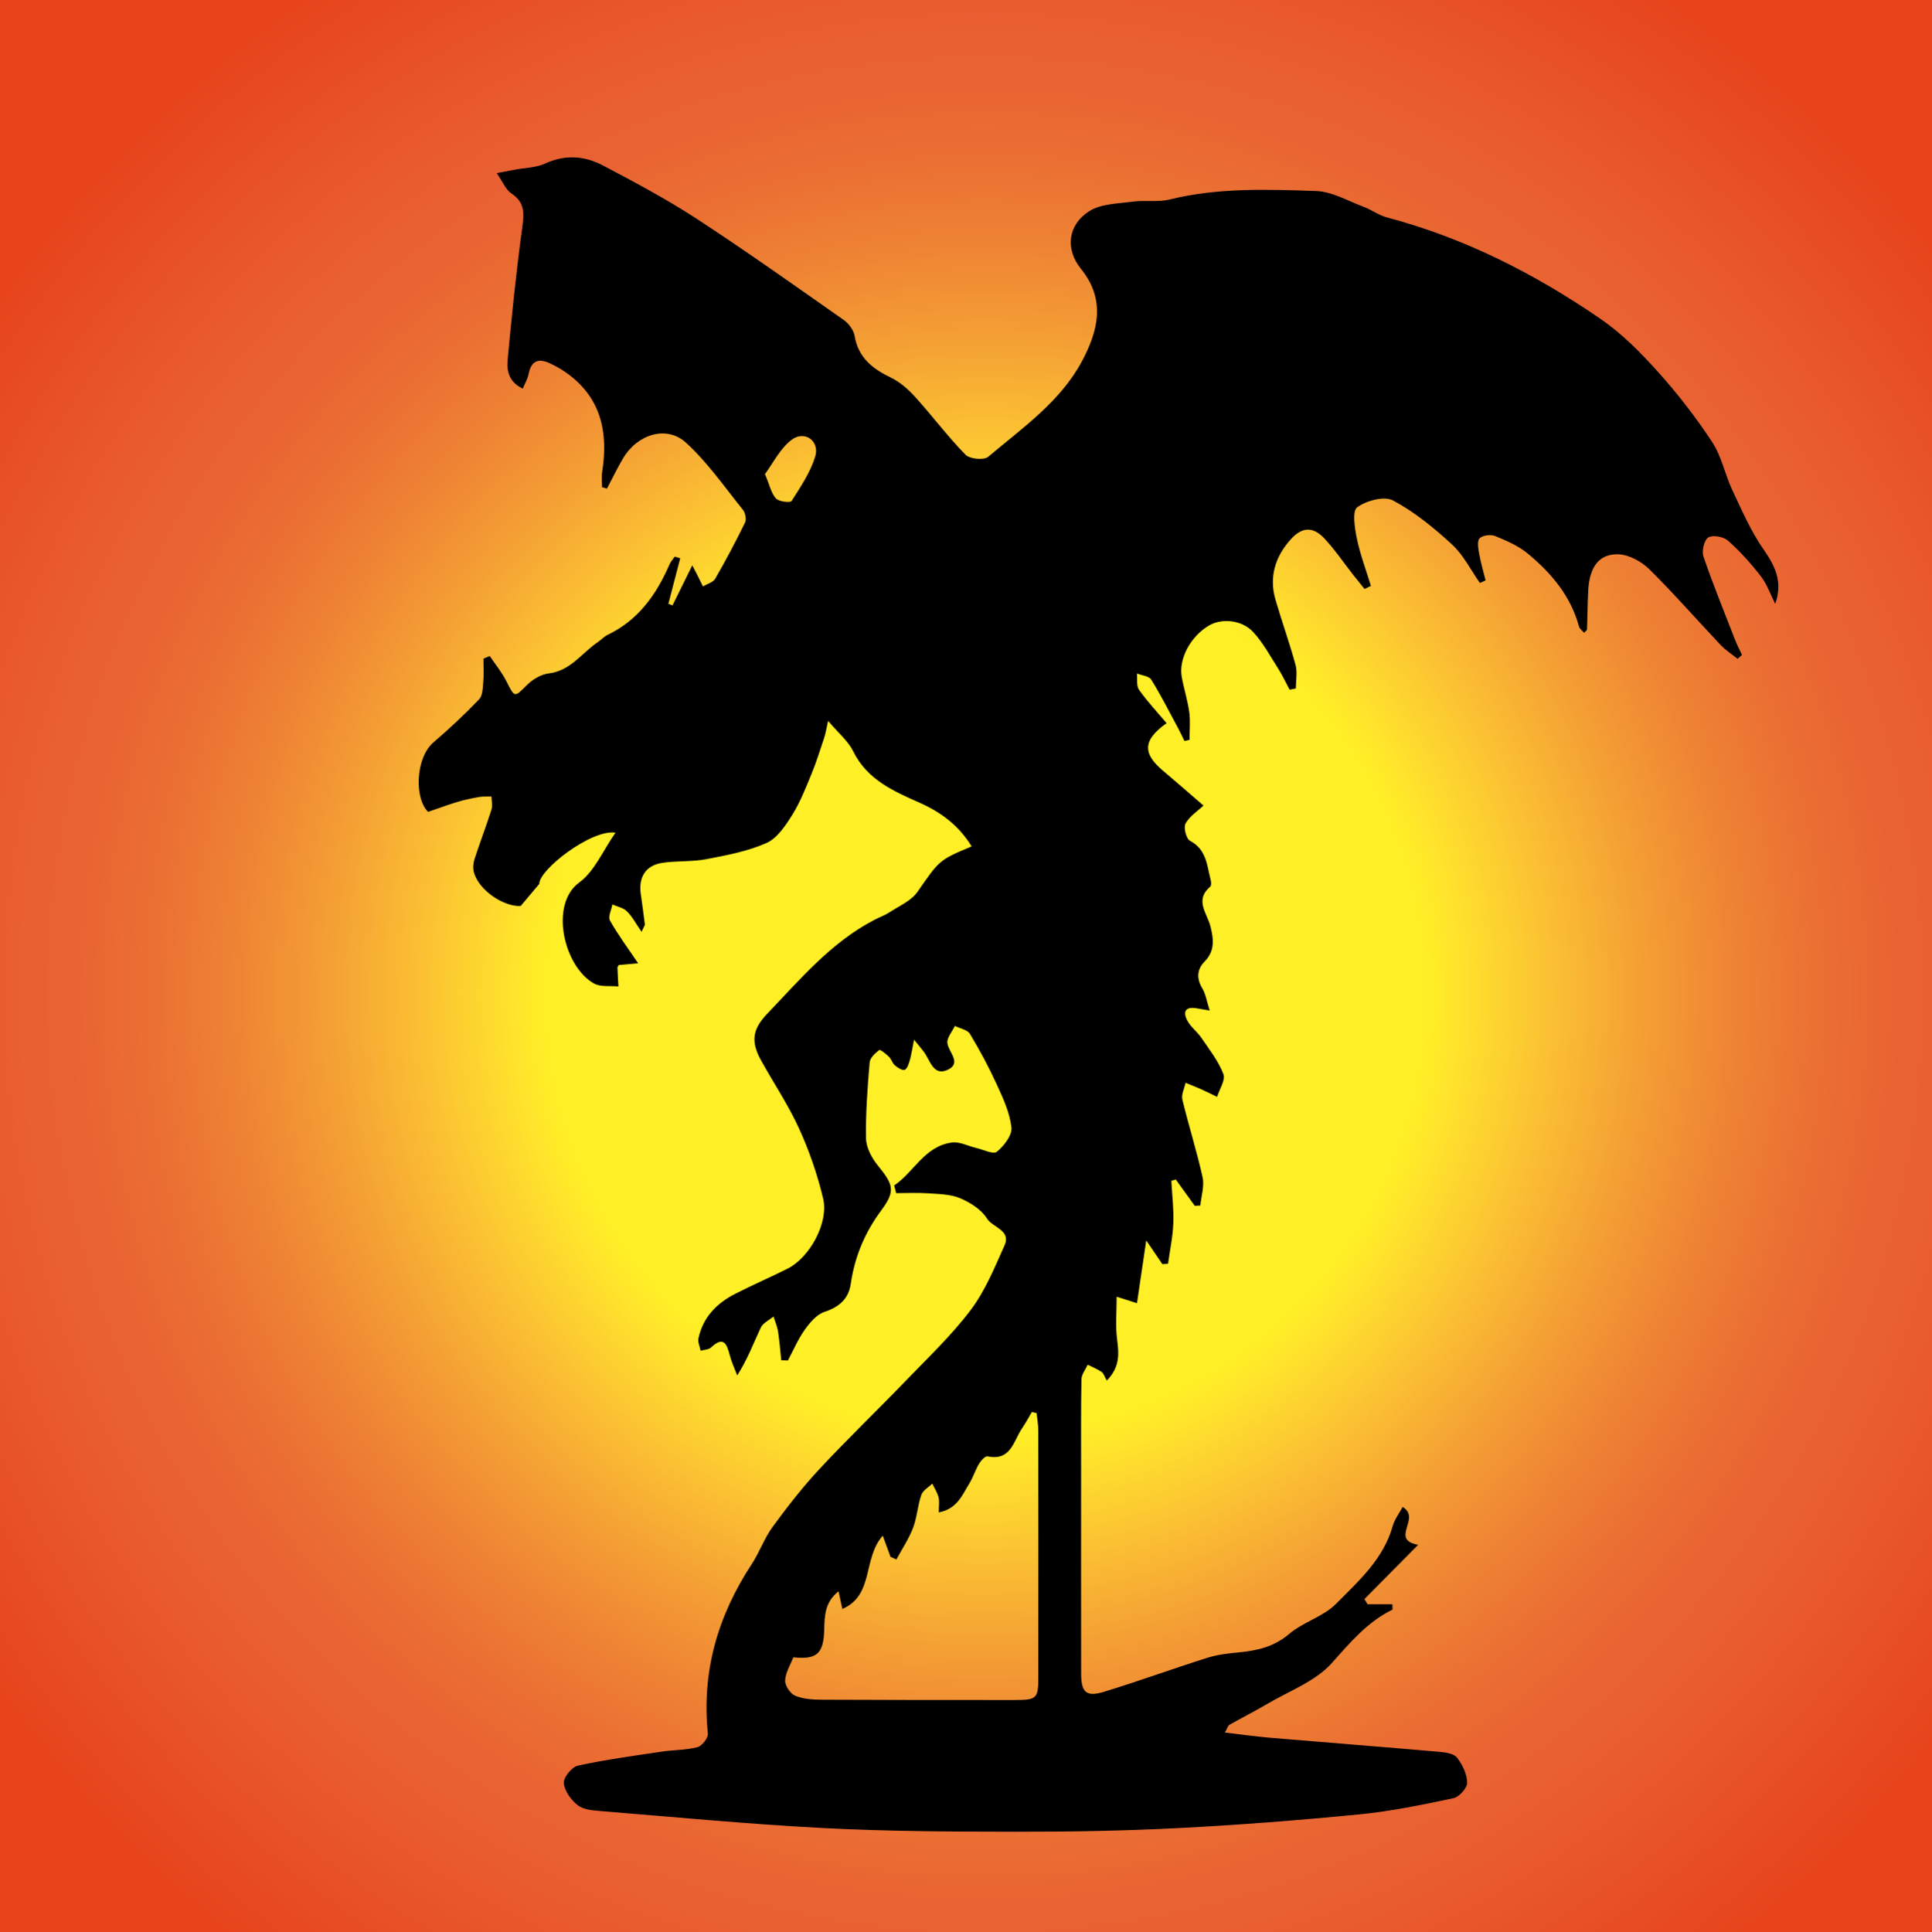
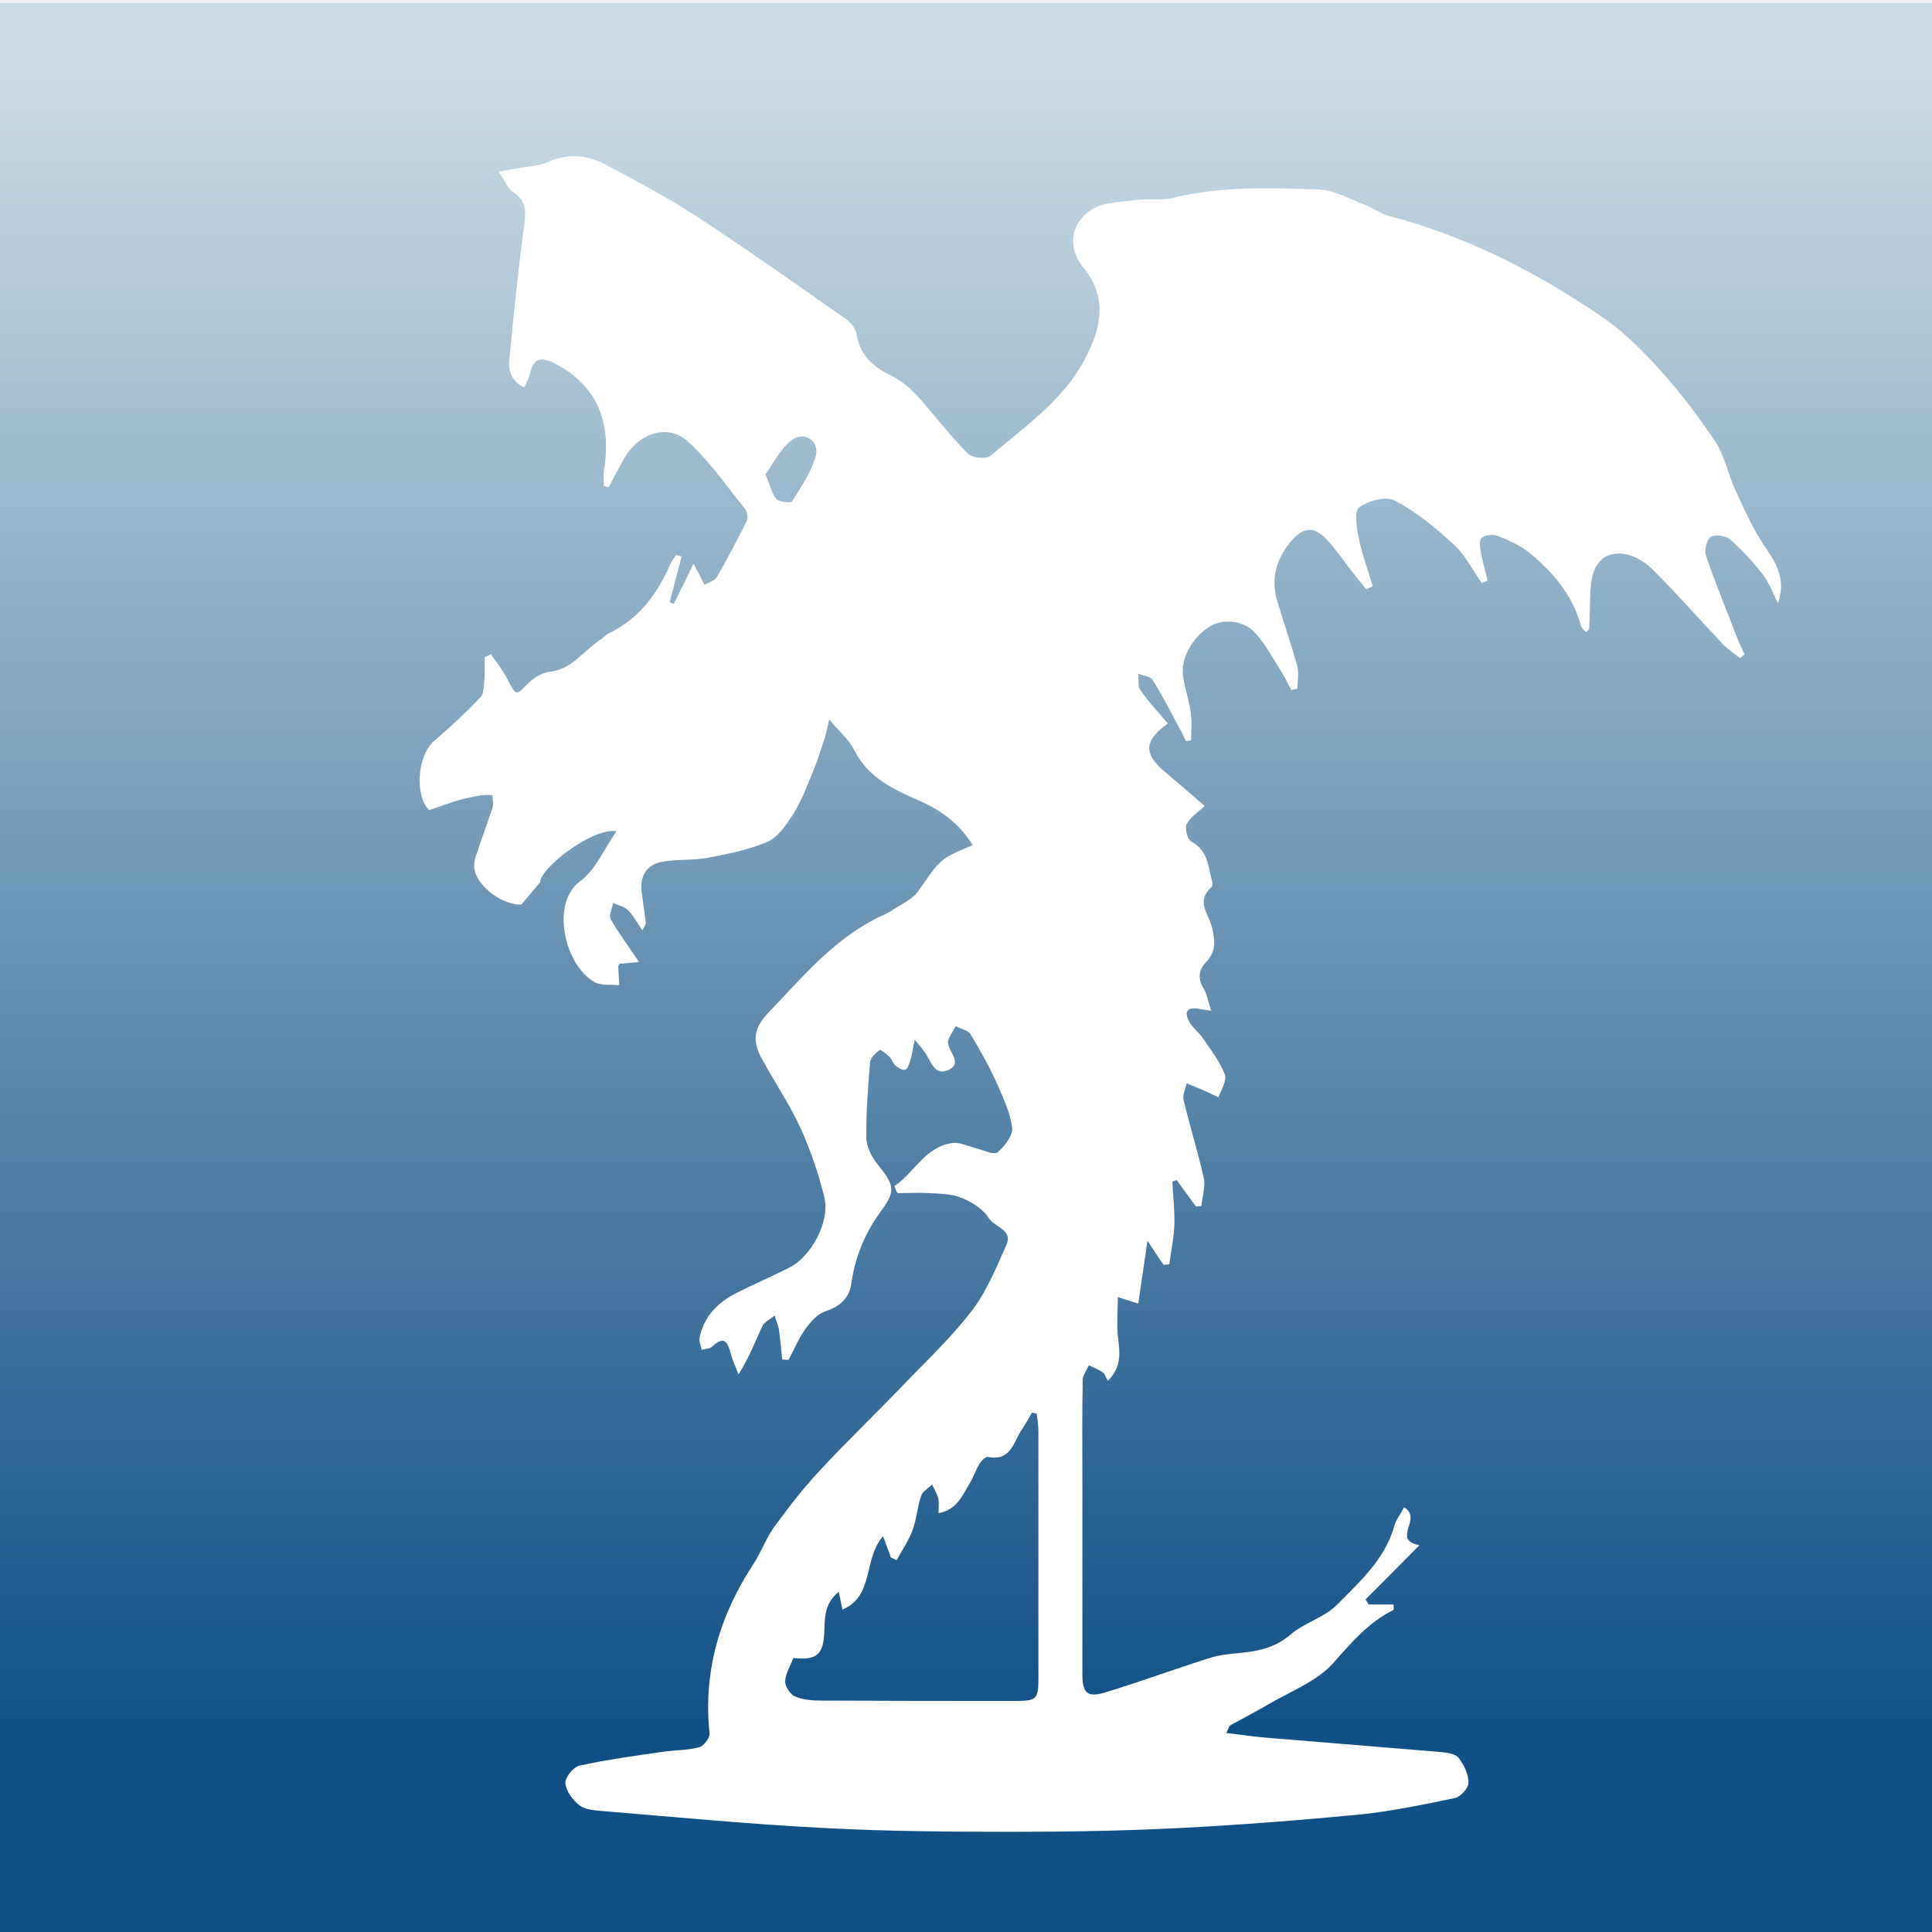
- <svg xmlns="http://www.w3.org/2000/svg" version="1.1" id="Слой_1" x="0px" y="0px" viewBox="0 0 566.93 566.93" style="enable-background:new 0 0 566.93 566.93;" xml:space="preserve">
+ <svg xmlns="http://www.w3.org/2000/svg" version="1.1" id="Слой_1" x="0px" y="0px" viewBox="0 0 566.9 566.9" style="enable-background:new 0 0 566.9 566.9;" xml:space="preserve">
  <style type="text/css">
	.st0{fill:url(#SVGID_1_);}
+ 	.st1{fill:#FFFFFF;}
</style>
+   <linearGradient id="SVGID_1_" gradientUnits="userSpaceOnUse" x1="283.45" y1="8.995117e-02" x2="283.45" y2="566.99" gradientTransform="matrix(1 0 0 -1 0 567.89)">
+     <stop offset="0.106" style="stop-color:#115086" />
+     <stop offset="0.967" style="stop-color:#CADCE6" />
+   </linearGradient>
+   <rect y="0.9" class="st0" width="566.9" height="566.9" />
  <g>
-     <radialGradient id="SVGID_1_" cx="289.227" cy="291.943" r="353.873" gradientUnits="userSpaceOnUse">
-       <stop offset="0.366" style="stop-color:#FFEF26" />
-       <stop offset="0.393" style="stop-color:#FFE32C" />
-       <stop offset="0.469" style="stop-color:#FBC033" />
-       <stop offset="0.544" style="stop-color:#F4A034" />
-       <stop offset="0.617" style="stop-color:#EF8534" />
-       <stop offset="0.687" style="stop-color:#EB7133" />
-       <stop offset="0.751" style="stop-color:#E96432" />
-       <stop offset="0.807" style="stop-color:#E95F32" />
-       <stop offset="1" style="stop-color:#E7441C" />
-     </radialGradient>
-     <rect x="-16.77" y="-104.06" class="st0" width="612" height="792" />
-   </g>
-   <g>
-     <path d="M262.49,348.02c5.87-4,8.95-11.59,17-12.63c2.24-0.29,4.69,1.05,7.06,1.6c2.08,0.48,5.05,1.98,6.08,1.13   c2.09-1.71,4.54-4.86,4.29-7.13c-0.47-4.33-2.46-8.6-4.32-12.66c-2.32-5.08-4.97-10.03-7.86-14.81c-0.74-1.23-2.91-1.59-4.43-2.35   c-0.79,1.71-2.44,3.56-2.19,5.11c0.42,2.68,4.2,5.76,0.19,7.72c-4.31,2.11-5.23-2.71-7.1-5.22c-0.64-0.86-1.34-1.67-2.88-3.56   c-0.57,2.82-0.8,4.49-1.27,6.1c-0.3,1.02-0.79,2.54-1.51,2.74c-0.78,0.22-2.06-0.65-2.87-1.34c-0.73-0.62-0.99-1.78-1.69-2.46   c-0.87-0.85-2.59-2.24-2.88-2.01c-1.2,0.92-2.71,2.31-2.82,3.63c-0.62,7.43-1.2,14.9-1.06,22.33c0.05,2.69,1.68,5.73,3.45,7.91   c4.63,5.7,5.25,7.5,1,13.23c-4.82,6.5-7.77,13.56-8.93,21.52c-0.64,4.4-3.36,6.82-7.72,8.25c-2.28,0.75-4.29,3.14-5.79,5.25   c-1.98,2.77-3.33,5.99-4.95,9.02c-0.65-0.03-1.3-0.05-1.95-0.08c-0.3-2.83-0.51-5.67-0.95-8.47c-0.23-1.49-0.87-2.91-1.32-4.36   c-1.28,1.07-3.09,1.89-3.74,3.26c-2.1,4.45-3.78,9.1-6.91,14.03c-0.74-1.96-1.66-3.88-2.19-5.9c-0.86-3.33-1.79-5.77-5.5-2.3   c-0.7,0.66-2.03,0.65-3.06,0.95c-0.23-1.23-0.88-2.54-0.63-3.66c1.32-6.17,5.36-10.28,10.8-13.05c5.06-2.58,10.28-4.84,15.36-7.38   c6.47-3.24,12.13-13.47,10.44-20.59c-1.67-7.05-4.09-14.03-7.1-20.62c-3.17-6.94-7.49-13.34-11.18-20.04   c-3.02-5.48-2.42-9.11,1.84-13.56c9.69-10.11,18.73-20.95,31.47-27.58c1.46-0.76,3.05-1.31,4.41-2.2c2.84-1.87,6.37-3.35,8.21-5.97   c6.42-9.19,6.19-9.35,15.94-13.39c-3.71-6.13-9.03-10.07-15.31-12.85c-7.76-3.44-15.4-6.79-19.49-15.14   c-1.46-2.97-4.29-5.27-7.33-8.86c-0.58,2.55-0.76,3.77-1.14,4.92c-1.2,3.6-2.33,7.25-3.78,10.75c-1.68,4.08-3.31,8.26-5.64,11.97   c-1.97,3.14-4.41,6.82-7.55,8.21c-5.51,2.44-11.66,3.6-17.65,4.74c-4.24,0.81-8.7,0.43-12.97,1.09c-4.84,0.75-6.97,4.21-6.27,9.11   c0.42,2.97,0.83,5.95,1.2,8.93c0.03,0.28-0.25,0.59-0.97,2.18c-1.66-2.39-2.73-4.46-4.3-6.01c-1.05-1.04-2.82-1.37-4.26-2.01   c-0.29,1.6-1.34,3.62-0.72,4.71c2.31,4.12,5.16,7.93,8.28,12.57c-2.04,0.18-3.83,0.34-5.67,0.5c-0.12,0.21-0.41,0.49-0.4,0.76   c0.06,1.85,0.18,3.69,0.28,5.54c-2.43-0.26-5.26,0.21-7.21-0.89c-8.89-5.04-13.04-23.24-4.32-29.61   c4.53-3.31,7.01-9.44,10.67-14.65c-7.05-1.09-22.52,10.93-22.36,15.02c-2.11,2.51-3.57,4.24-5.47,6.5   c-4.9,0.28-12.27-4.53-13.73-9.86c-0.33-1.2-0.22-2.69,0.17-3.88c1.58-4.87,3.42-9.66,4.98-14.54c0.37-1.16,0.03-2.55,0.01-3.84   c-1.2,0.03-2.42-0.09-3.59,0.12c-2.13,0.37-4.26,0.81-6.34,1.43c-2.7,0.8-5.33,1.8-8.68,2.94c-4.11-4.02-3.67-15.91,1.58-20.41   c4.66-3.99,9.15-8.2,13.39-12.62c1.06-1.11,1.08-3.38,1.23-5.15c0.2-2.25,0.05-4.53,0.05-6.8c0.62-0.25,1.23-0.51,1.85-0.76   c1.63,2.42,3.51,4.7,4.82,7.28c2.56,5.04,2.36,4.94,6.18,1.15c1.64-1.63,4.11-3.07,6.35-3.34c6.42-0.77,9.69-6.05,14.41-9.21   c0.97-0.65,1.78-1.59,2.81-2.09c9.04-4.31,14.36-11.86,18.21-20.72c0.36-0.82,1.01-1.51,1.52-2.27c0.54,0.16,1.07,0.32,1.61,0.49   c-1.16,4.46-2.31,8.91-3.47,13.37c0.4,0.16,0.8,0.31,1.21,0.47c1.79-3.63,3.57-7.25,5.8-11.76c0.9,1.73,1.19,2.27,1.47,2.82   c0.56,1.12,1.11,2.24,1.66,3.36c1.23-0.73,2.97-1.17,3.6-2.25c3.11-5.39,6.03-10.89,8.76-16.49c0.46-0.95,0.09-2.86-0.62-3.74   c-5.42-6.72-10.41-13.96-16.73-19.72c-5.68-5.18-14.23-2.48-18.42,4.55c-1.72,2.89-3.18,5.95-4.76,8.93   c-0.48-0.13-0.97-0.26-1.45-0.39c0-1.48-0.2-2.99,0.03-4.43c1.85-11.74-0.29-22-10.65-29.27c-1.49-1.04-3.11-1.94-4.76-2.71   c-3.31-1.53-5.44-0.66-6.17,3.15c-0.27,1.4-1.05,2.7-1.71,4.31c-4.1-1.9-4.76-5.24-4.45-8.52c1.21-12.78,2.48-25.56,4.22-38.27   c0.59-4.29,1.08-7.75-3.15-10.53c-1.64-1.08-2.49-3.36-4.29-5.95c2.43-0.45,3.95-0.73,5.46-1.02c2.95-0.56,6.15-0.57,8.79-1.79   c5.87-2.71,11.57-2.25,16.92,0.56c9.31,4.9,18.65,9.86,27.45,15.6c14.65,9.56,28.93,19.71,43.26,29.76   c1.47,1.03,2.9,2.95,3.19,4.66c1.08,6.38,5.2,9.63,10.62,12.25c2.7,1.3,5.15,3.46,7.18,5.71c5.03,5.55,9.53,11.6,14.76,16.94   c1.24,1.27,5.42,1.67,6.67,0.61c10.05-8.48,21.22-16.23,27.53-28.07c4.56-8.55,7.18-17.87-0.28-27.07   c-4.76-5.87-3.84-12.96,2.39-16.95c3.46-2.21,8.43-2.22,12.78-2.81c3.59-0.49,7.42,0.22,10.88-0.64   c14.18-3.49,28.59-2.97,42.93-2.48c4.72,0.16,9.39,2.93,14.02,4.66c2.33,0.87,4.42,2.47,6.79,3.09   c22.78,6.03,43.46,16.56,62.73,29.8c6.25,4.29,11.77,9.88,16.87,15.56c5.79,6.44,11.14,13.37,15.9,20.6   c2.76,4.2,3.75,9.53,5.93,14.16c2.83,5.99,5.5,12.18,9.28,17.56c3.43,4.89,5.5,9.53,3.28,15.77c-1.37-2.71-2.37-5.71-4.2-8.08   c-2.89-3.76-6.11-7.34-9.66-10.48c-1.31-1.16-4.47-1.74-5.77-0.94c-1.22,0.75-1.99,3.98-1.43,5.6c2.79,8.17,6.06,16.18,9.19,24.23   c0.62,1.59,1.41,3.11,2.12,4.66c-0.43,0.38-0.86,0.76-1.29,1.14c-1.66-1.34-3.51-2.5-4.96-4.04c-7.01-7.4-13.71-15.11-20.96-22.26   c-2.3-2.26-5.93-4.25-9.03-4.38c-5.7-0.22-8.52,3.72-8.89,10.55c-0.21,3.83-0.22,7.67-0.36,11.51c-0.01,0.25-0.41,0.48-0.85,0.97   c-0.56-0.65-1.33-1.14-1.5-1.79c-2.41-8.99-8.13-15.72-15.04-21.45c-2.75-2.28-6.23-3.78-9.58-5.15c-1.29-0.53-3.66-0.24-4.56,0.66   c-0.78,0.78-0.41,2.98-0.14,4.49c0.47,2.65,1.24,5.24,1.89,7.86c-0.55,0.26-1.1,0.51-1.66,0.77c-2.69-3.81-4.83-8.2-8.18-11.29   c-5.3-4.88-11.03-9.58-17.34-12.94c-2.57-1.37-7.82,0.04-10.51,2.01c-1.5,1.1-0.74,6.06-0.11,9.1c0.98,4.74,2.72,9.33,4.14,13.98   c-0.63,0.3-1.25,0.6-1.88,0.89c-1.14-1.42-2.28-2.82-3.41-4.25c-2.78-3.54-5.3-7.3-8.37-10.57c-3.36-3.58-6.58-3.42-9.89,0.28   c-4.53,5.05-6.41,10.99-4.47,17.68c1.86,6.42,4.15,12.71,5.89,19.15c0.59,2.16,0.09,4.61,0.09,6.92c-0.61,0.12-1.22,0.24-1.83,0.36   c-1.11-2.08-2.11-4.23-3.37-6.21c-2.32-3.65-4.41-7.56-7.31-10.7c-3.37-3.64-9.29-4.11-13-1.92c-5.4,3.2-8.95,9.78-7.98,15.13   c0.63,3.46,1.73,6.84,2.2,10.31c0.36,2.66,0.07,5.41,0.07,8.12c-0.49,0.11-0.99,0.21-1.48,0.32c-0.59-1.19-1.14-2.4-1.77-3.57   c-2.61-4.84-5.09-9.77-7.98-14.43c-0.66-1.06-2.76-1.22-4.2-1.8c0.17,1.62-0.21,3.63,0.62,4.79c2.42,3.42,5.32,6.51,8.09,9.79   c-7.06,4.99-7.06,8.92-1.06,13.96c3.67,3.08,7.27,6.25,11.89,10.23c-1.68,1.59-4.07,3.11-5.28,5.29c-0.64,1.16,0.22,4.47,1.32,5.05   c4.86,2.55,4.97,7.24,6.07,11.52c0.16,0.61,0.22,1.64-0.13,1.94c-4.69,3.98-0.88,7.83,0.08,11.72c0.9,3.67,1.36,7.14-1.74,10.28   c-2.18,2.21-2.45,4.89-0.69,7.82c1.03,1.7,1.32,3.85,2.19,6.55c-2.01-0.34-2.92-0.49-3.84-0.65c-3.41-0.6-4.09,1.12-2.68,3.69   c1.02,1.86,2.9,3.23,4.11,5.01c2.33,3.43,4.97,6.79,6.43,10.59c0.67,1.74-1.15,4.45-1.85,6.71c-1.62-0.78-3.23-1.6-4.88-2.33   c-1.44-0.64-2.91-1.2-4.37-1.8c-0.35,1.66-1.3,3.46-0.94,4.94c1.84,7.63,4.25,15.13,5.93,22.79c0.57,2.59-0.39,5.52-0.66,8.29   c-0.54,0.03-1.08,0.06-1.63,0.09c-1.86-2.57-3.72-5.15-5.57-7.72c-0.44,0.13-0.87,0.25-1.31,0.38c0.22,4.15,0.74,8.31,0.58,12.44   c-0.15,3.98-1.01,7.94-1.55,11.91c-0.55,0.04-1.1,0.08-1.66,0.12c-1.3-1.91-2.6-3.82-4.74-6.97c-1.01,6.86-1.83,12.42-2.72,18.42   c-2.23-0.71-3.58-1.13-5.96-1.89c0,4.3-0.39,8.35,0.1,12.29c0.53,4.23,1.04,8.17-3,12.33c-0.66-1.15-0.91-2.12-1.52-2.54   c-1.26-0.86-2.72-1.43-4.09-2.12c-0.64,1.43-1.81,2.85-1.83,4.29c-0.17,9.38-0.1,18.76-0.1,28.14c0,19.43-0.02,38.86,0.01,58.29   c0.01,5.45,1.51,6.88,6.66,5.31c10.18-3.11,20.19-6.77,30.34-9.98c2.99-0.95,6.21-1.32,9.36-1.62c5.4-0.52,10.28-1.63,14.71-5.4   c4.12-3.5,10-5.05,13.74-8.82c6.64-6.69,13.94-13.16,16.66-22.87c0.55-1.97,1.91-3.71,2.91-5.59c5.57,3.33-3.93,9.55,4.55,11.13   c-5.65,5.7-10.71,10.81-15.76,15.91c0.31,0.51,0.61,1.02,0.92,1.53c2.43,0,4.86,0,7.28,0c0,1,0.11,1.54-0.02,1.6   c-7.34,3.62-12.32,9.55-17.7,15.6c-4.83,5.44-12.64,8.28-19.2,12.16c-3.57,2.11-7.3,3.97-10.91,6.03   c-0.46,0.26-0.63,1.03-1.33,2.26c4.76,0.56,8.96,1.17,13.19,1.53c16.63,1.41,33.28,2.7,49.91,4.15c1.78,0.16,4.18,0.54,5.08,1.73   c1.56,2.06,2.91,4.84,2.93,7.32c0.01,1.57-2.35,4.2-4.03,4.55c-9.14,1.93-18.34,3.85-27.62,4.75c-17.78,1.74-35.6,3.13-53.44,4.04   c-15.85,0.81-31.75,1.08-47.63,1.06c-18.74-0.02-37.51-0.11-56.22-1.08c-21.84-1.13-43.62-3.22-65.43-4.99   c-2.31-0.19-5.05-0.4-6.73-1.71c-1.96-1.53-3.89-4.19-4.09-6.51c-0.14-1.64,2.34-4.72,4.11-5.11c8.14-1.78,16.44-2.89,24.7-4.13   c3.47-0.52,7.06-0.42,10.42-1.3c1.33-0.35,3.19-2.71,3.06-3.98c-1.86-18.22,2.92-34.6,12.87-49.75c2.29-3.49,3.68-7.59,6.13-10.93   c4.3-5.88,8.81-11.67,13.77-17c8.18-8.79,16.86-17.11,25.19-25.76c6.57-6.82,13.52-13.39,19.19-20.9   c4.25-5.63,7.02-12.46,9.94-18.98c2-4.47-3.49-5.22-5.17-7.91c-1.64-2.63-4.89-4.68-7.88-5.94c-2.83-1.2-6.22-1.21-9.38-1.44   c-3.12-0.22-6.26-0.05-9.4-0.05C262.91,349.49,262.7,348.76,262.49,348.02z M263.14,457.81c-0.57-0.26-1.14-0.52-1.72-0.78   c-0.64-1.75-1.29-3.5-2.28-6.21c-5.94,6.67-2.49,17.47-11.86,21.51c-0.4-1.83-0.71-3.28-1.12-5.18c-4.02,3.18-4.1,7.15-4.2,11.17   c-0.17,7.1-2.14,8.95-9.07,8.2c-0.84,2.18-2.3,4.46-2.41,6.81c-0.07,1.5,1.52,3.88,2.95,4.47c2.38,0.99,5.23,1.16,7.88,1.17   c18.84,0.1,37.69,0.09,56.53,0.09c6.52,0,6.97-0.43,6.97-6.75c0.02-24.12,0.02-48.24-0.01-72.36c0-1.7-0.32-3.4-0.49-5.1   c-0.47-0.11-0.93-0.22-1.4-0.33c-0.94,1.58-1.8,3.22-2.84,4.73c-2.56,3.72-3.25,9.72-10.17,8.28c-0.67-0.14-1.93,1.23-2.48,2.16   c-1.11,1.86-1.75,3.99-2.88,5.83c-2.08,3.38-3.6,7.47-8.96,8.47c0-1.91,0.24-3.24-0.06-4.43c-0.36-1.41-1.2-2.69-1.83-4.03   c-1.11,1.09-2.78,2-3.23,3.32c-1.09,3.15-1.26,6.62-2.44,9.72C266.77,451.8,264.79,454.74,263.14,457.81z M224.56,139.17   c1.41,3.33,1.86,5.68,3.23,7.16c0.88,0.95,4.23,1.31,4.59,0.74c2.64-4.15,5.5-8.4,6.93-13.03c1.4-4.53-3.06-7.81-6.86-4.98   C229.02,131.61,226.94,135.98,224.56,139.17z" />
+     <path class="st1" d="M262.5,348c5.9-4,9-11.6,17-12.6c2.2-0.3,4.7,1,7.1,1.6c2.1,0.5,5,2,6.1,1.1c2.1-1.7,4.5-4.9,4.3-7.1   c-0.5-4.3-2.5-8.6-4.3-12.7c-2.3-5.1-5-10-7.9-14.8c-0.7-1.2-2.9-1.6-4.4-2.4c-0.8,1.7-2.4,3.6-2.2,5.1c0.4,2.7,4.2,5.8,0.2,7.7   c-4.3,2.1-5.2-2.7-7.1-5.2c-0.6-0.9-1.3-1.7-2.9-3.6c-0.6,2.8-0.8,4.5-1.3,6.1c-0.3,1-0.8,2.5-1.5,2.7c-0.8,0.2-2.1-0.6-2.9-1.3   c-0.7-0.6-1-1.8-1.7-2.5c-0.9-0.9-2.6-2.2-2.9-2c-1.2,0.9-2.7,2.3-2.8,3.6c-0.6,7.4-1.2,14.9-1.1,22.3c0.1,2.7,1.7,5.7,3.5,7.9   c4.6,5.7,5.2,7.5,1,13.2c-4.8,6.5-7.8,13.6-8.9,21.5c-0.6,4.4-3.4,6.8-7.7,8.2c-2.3,0.8-4.3,3.1-5.8,5.2c-2,2.8-3.3,6-4.9,9   c-0.6,0-1.3,0-1.9-0.1c-0.3-2.8-0.5-5.7-0.9-8.5c-0.2-1.5-0.9-2.9-1.3-4.4c-1.3,1.1-3.1,1.9-3.7,3.3c-2.1,4.5-3.8,9.1-6.9,14   c-0.7-2-1.7-3.9-2.2-5.9c-0.9-3.3-1.8-5.8-5.5-2.3c-0.7,0.7-2,0.6-3.1,1c-0.2-1.2-0.9-2.5-0.6-3.7c1.3-6.2,5.4-10.3,10.8-13   c5.1-2.6,10.3-4.8,15.4-7.4c6.5-3.2,12.1-13.5,10.4-20.6c-1.7-7-4.1-14-7.1-20.6c-3.2-6.9-7.5-13.3-11.2-20   c-3-5.5-2.4-9.1,1.8-13.6c9.7-10.1,18.7-21,31.5-27.6c1.5-0.8,3-1.3,4.4-2.2c2.8-1.9,6.4-3.4,8.2-6c6.4-9.2,6.2-9.4,15.9-13.4   c-3.7-6.1-9-10.1-15.3-12.9c-7.8-3.4-15.4-6.8-19.5-15.1c-1.5-3-4.3-5.3-7.3-8.9c-0.6,2.6-0.8,3.8-1.1,4.9   c-1.2,3.6-2.3,7.2-3.8,10.8c-1.7,4.1-3.3,8.3-5.6,12c-2,3.1-4.4,6.8-7.6,8.2c-5.5,2.4-11.7,3.6-17.6,4.7c-4.2,0.8-8.7,0.4-13,1.1   c-4.8,0.8-7,4.2-6.3,9.1c0.4,3,0.8,6,1.2,8.9c0,0.3-0.2,0.6-1,2.2c-1.7-2.4-2.7-4.5-4.3-6c-1.1-1-2.8-1.4-4.3-2   c-0.3,1.6-1.3,3.6-0.7,4.7c2.3,4.1,5.2,7.9,8.3,12.6c-2,0.2-3.8,0.3-5.7,0.5c-0.1,0.2-0.4,0.5-0.4,0.8c0.1,1.9,0.2,3.7,0.3,5.5   c-2.4-0.3-5.3,0.2-7.2-0.9c-8.9-5-13-23.2-4.3-29.6c4.5-3.3,7-9.4,10.7-14.7c-7.1-1.1-22.5,10.9-22.4,15c-2.1,2.5-3.6,4.2-5.5,6.5   c-4.9,0.3-12.3-4.5-13.7-9.9c-0.3-1.2-0.2-2.7,0.2-3.9c1.6-4.9,3.4-9.7,5-14.5c0.4-1.2,0-2.6,0-3.8c-1.2,0-2.4-0.1-3.6,0.1   c-2.1,0.4-4.3,0.8-6.3,1.4c-2.7,0.8-5.3,1.8-8.7,2.9c-4.1-4-3.7-15.9,1.6-20.4c4.7-4,9.2-8.2,13.4-12.6c1.1-1.1,1.1-3.4,1.2-5.1   c0.2-2.2,0.1-4.5,0.1-6.8c0.6-0.2,1.2-0.5,1.9-0.8c1.6,2.4,3.5,4.7,4.8,7.3c2.6,5,2.4,4.9,6.2,1.1c1.6-1.6,4.1-3.1,6.4-3.3   c6.4-0.8,9.7-6.1,14.4-9.2c1-0.6,1.8-1.6,2.8-2.1c9-4.3,14.4-11.9,18.2-20.7c0.4-0.8,1-1.5,1.5-2.3c0.5,0.2,1.1,0.3,1.6,0.5   c-1.2,4.5-2.3,8.9-3.5,13.4c0.4,0.2,0.8,0.3,1.2,0.5c1.8-3.6,3.6-7.2,5.8-11.8c0.9,1.7,1.2,2.3,1.5,2.8c0.6,1.1,1.1,2.2,1.7,3.4   c1.2-0.7,3-1.2,3.6-2.2c3.1-5.4,6-10.9,8.8-16.5c0.5-0.9,0.1-2.9-0.6-3.7c-5.4-6.7-10.4-14-16.7-19.7c-5.7-5.2-14.2-2.5-18.4,4.6   c-1.7,2.9-3.2,5.9-4.8,8.9c-0.5-0.1-1-0.3-1.4-0.4c0-1.5-0.2-3,0-4.4c1.9-11.7-0.3-22-10.6-29.3c-1.5-1-3.1-1.9-4.8-2.7   c-3.3-1.5-5.4-0.7-6.2,3.2c-0.3,1.4-1.1,2.7-1.7,4.3c-4.1-1.9-4.8-5.2-4.4-8.5c1.2-12.8,2.5-25.6,4.2-38.3   c0.6-4.3,1.1-7.8-3.1-10.5c-1.6-1.1-2.5-3.4-4.3-6c2.4-0.5,3.9-0.7,5.5-1c2.9-0.6,6.1-0.6,8.8-1.8c5.9-2.7,11.6-2.2,16.9,0.6   c9.3,4.9,18.6,9.9,27.4,15.6c14.6,9.6,28.9,19.7,43.3,29.8c1.5,1,2.9,2.9,3.2,4.7c1.1,6.4,5.2,9.6,10.6,12.2   c2.7,1.3,5.1,3.5,7.2,5.7c5,5.6,9.5,11.6,14.8,16.9c1.2,1.3,5.4,1.7,6.7,0.6c10-8.5,21.2-16.2,27.5-28.1c4.6-8.6,7.2-17.9-0.3-27.1   c-4.8-5.9-3.8-13,2.4-17c3.5-2.2,8.4-2.2,12.8-2.8c3.6-0.5,7.4,0.2,10.9-0.6c14.2-3.5,28.6-3,42.9-2.5c4.7,0.2,9.4,2.9,14,4.7   c2.3,0.9,4.4,2.5,6.8,3.1c22.8,6,43.5,16.6,62.7,29.8c6.2,4.3,11.8,9.9,16.9,15.6c5.8,6.4,11.1,13.4,15.9,20.6   c2.8,4.2,3.8,9.5,5.9,14.2c2.8,6,5.5,12.2,9.3,17.6c3.4,4.9,5.5,9.5,3.3,15.8c-1.4-2.7-2.4-5.7-4.2-8.1c-2.9-3.8-6.1-7.3-9.7-10.5   c-1.3-1.2-4.5-1.7-5.8-0.9c-1.2,0.8-2,4-1.4,5.6c2.8,8.2,6.1,16.2,9.2,24.2c0.6,1.6,1.4,3.1,2.1,4.7c-0.4,0.4-0.9,0.8-1.3,1.1   c-1.7-1.3-3.5-2.5-5-4c-7-7.4-13.7-15.1-21-22.3c-2.3-2.3-5.9-4.2-9-4.4c-5.7-0.2-8.5,3.7-8.9,10.6c-0.2,3.8-0.2,7.7-0.4,11.5   c0,0.2-0.4,0.5-0.9,1c-0.6-0.6-1.3-1.1-1.5-1.8c-2.4-9-8.1-15.7-15-21.4c-2.8-2.3-6.2-3.8-9.6-5.1c-1.3-0.5-3.7-0.2-4.6,0.7   c-0.8,0.8-0.4,3-0.1,4.5c0.5,2.6,1.2,5.2,1.9,7.9c-0.5,0.3-1.1,0.5-1.7,0.8c-2.7-3.8-4.8-8.2-8.2-11.3c-5.3-4.9-11-9.6-17.3-12.9   c-2.6-1.4-7.8,0-10.5,2c-1.5,1.1-0.7,6.1-0.1,9.1c1,4.7,2.7,9.3,4.1,14c-0.6,0.3-1.2,0.6-1.9,0.9c-1.1-1.4-2.3-2.8-3.4-4.2   c-2.8-3.5-5.3-7.3-8.4-10.6c-3.4-3.6-6.6-3.4-9.9,0.3c-4.5,5.1-6.4,11-4.5,17.7c1.9,6.4,4.1,12.7,5.9,19.1c0.6,2.2,0.1,4.6,0.1,6.9   c-0.6,0.1-1.2,0.2-1.8,0.4c-1.1-2.1-2.1-4.2-3.4-6.2c-2.3-3.6-4.4-7.6-7.3-10.7c-3.4-3.6-9.3-4.1-13-1.9c-5.4,3.2-9,9.8-8,15.1   c0.6,3.5,1.7,6.8,2.2,10.3c0.4,2.7,0.1,5.4,0.1,8.1c-0.5,0.1-1,0.2-1.5,0.3c-0.6-1.2-1.1-2.4-1.8-3.6c-2.6-4.8-5.1-9.8-8-14.4   c-0.7-1.1-2.8-1.2-4.2-1.8c0.2,1.6-0.2,3.6,0.6,4.8c2.4,3.4,5.3,6.5,8.1,9.8c-7.1,5-7.1,8.9-1.1,14c3.7,3.1,7.3,6.2,11.9,10.2   c-1.7,1.6-4.1,3.1-5.3,5.3c-0.6,1.2,0.2,4.5,1.3,5.1c4.9,2.6,5,7.2,6.1,11.5c0.2,0.6,0.2,1.6-0.1,1.9c-4.7,4-0.9,7.8,0.1,11.7   c0.9,3.7,1.4,7.1-1.7,10.3c-2.2,2.2-2.5,4.9-0.7,7.8c1,1.7,1.3,3.9,2.2,6.5c-2-0.3-2.9-0.5-3.8-0.6c-3.4-0.6-4.1,1.1-2.7,3.7   c1,1.9,2.9,3.2,4.1,5c2.3,3.4,5,6.8,6.4,10.6c0.7,1.7-1.1,4.5-1.9,6.7c-1.6-0.8-3.2-1.6-4.9-2.3c-1.4-0.6-2.9-1.2-4.4-1.8   c-0.4,1.7-1.3,3.5-0.9,4.9c1.8,7.6,4.2,15.1,5.9,22.8c0.6,2.6-0.4,5.5-0.7,8.3c-0.5,0-1.1,0.1-1.6,0.1c-1.9-2.6-3.7-5.1-5.6-7.7   c-0.4,0.1-0.9,0.2-1.3,0.4c0.2,4.1,0.7,8.3,0.6,12.4c-0.1,4-1,7.9-1.5,11.9c-0.5,0-1.1,0.1-1.7,0.1c-1.3-1.9-2.6-3.8-4.7-7   c-1,6.9-1.8,12.4-2.7,18.4c-2.2-0.7-3.6-1.1-6-1.9c0,4.3-0.4,8.4,0.1,12.3c0.5,4.2,1,8.2-3,12.3c-0.7-1.1-0.9-2.1-1.5-2.5   c-1.3-0.9-2.7-1.4-4.1-2.1c-0.6,1.4-1.8,2.9-1.8,4.3c-0.2,9.4-0.1,18.8-0.1,28.1c0,19.4,0,38.9,0,58.3c0,5.5,1.5,6.9,6.7,5.3   c10.2-3.1,20.2-6.8,30.3-10c3-1,6.2-1.3,9.4-1.6c5.4-0.5,10.3-1.6,14.7-5.4c4.1-3.5,10-5,13.7-8.8c6.6-6.7,13.9-13.2,16.7-22.9   c0.5-2,1.9-3.7,2.9-5.6c5.6,3.3-3.9,9.5,4.5,11.1c-5.6,5.7-10.7,10.8-15.8,15.9c0.3,0.5,0.6,1,0.9,1.5c2.4,0,4.9,0,7.3,0   c0,1,0.1,1.5,0,1.6c-7.3,3.6-12.3,9.5-17.7,15.6c-4.8,5.4-12.6,8.3-19.2,12.2c-3.6,2.1-7.3,4-10.9,6c-0.5,0.3-0.6,1-1.3,2.3   c4.8,0.6,9,1.2,13.2,1.5c16.6,1.4,33.3,2.7,49.9,4.1c1.8,0.2,4.2,0.5,5.1,1.7c1.6,2.1,2.9,4.8,2.9,7.3c0,1.6-2.4,4.2-4,4.5   c-9.1,1.9-18.3,3.8-27.6,4.8c-17.8,1.7-35.6,3.1-53.4,4c-15.9,0.8-31.8,1.1-47.6,1.1c-18.7,0-37.5-0.1-56.2-1.1   c-21.8-1.1-43.6-3.2-65.4-5c-2.3-0.2-5.1-0.4-6.7-1.7c-2-1.5-3.9-4.2-4.1-6.5c-0.1-1.6,2.3-4.7,4.1-5.1c8.1-1.8,16.4-2.9,24.7-4.1   c3.5-0.5,7.1-0.4,10.4-1.3c1.3-0.3,3.2-2.7,3.1-4c-1.9-18.2,2.9-34.6,12.9-49.8c2.3-3.5,3.7-7.6,6.1-10.9c4.3-5.9,8.8-11.7,13.8-17   c8.2-8.8,16.9-17.1,25.2-25.8c6.6-6.8,13.5-13.4,19.2-20.9c4.2-5.6,7-12.5,9.9-19c2-4.5-3.5-5.2-5.2-7.9c-1.6-2.6-4.9-4.7-7.9-5.9   c-2.8-1.2-6.2-1.2-9.4-1.4c-3.1-0.2-6.3,0-9.4,0C262.9,349.5,262.7,348.8,262.5,348z M263.1,457.8c-0.6-0.3-1.1-0.5-1.7-0.8   c-0.6-1.8-1.3-3.5-2.3-6.2c-5.9,6.7-2.5,17.5-11.9,21.5c-0.4-1.8-0.7-3.3-1.1-5.2c-4,3.2-4.1,7.1-4.2,11.2c-0.2,7.1-2.1,9-9.1,8.2   c-0.8,2.2-2.3,4.5-2.4,6.8c-0.1,1.5,1.5,3.9,2.9,4.5c2.4,1,5.2,1.2,7.9,1.2c18.8,0.1,37.7,0.1,56.5,0.1c6.5,0,7-0.4,7-6.8   c0-24.1,0-48.2,0-72.4c0-1.7-0.3-3.4-0.5-5.1c-0.5-0.1-0.9-0.2-1.4-0.3c-0.9,1.6-1.8,3.2-2.8,4.7c-2.6,3.7-3.2,9.7-10.2,8.3   c-0.7-0.1-1.9,1.2-2.5,2.2c-1.1,1.9-1.8,4-2.9,5.8c-2.1,3.4-3.6,7.5-9,8.5c0-1.9,0.2-3.2-0.1-4.4c-0.4-1.4-1.2-2.7-1.8-4   c-1.1,1.1-2.8,2-3.2,3.3c-1.1,3.1-1.3,6.6-2.4,9.7C266.8,451.8,264.8,454.7,263.1,457.8z M224.6,139.2c1.4,3.3,1.9,5.7,3.2,7.2   c0.9,0.9,4.2,1.3,4.6,0.7c2.6-4.1,5.5-8.4,6.9-13c1.4-4.5-3.1-7.8-6.9-5C229,131.6,226.9,136,224.6,139.2z" />
  </g>
</svg>
